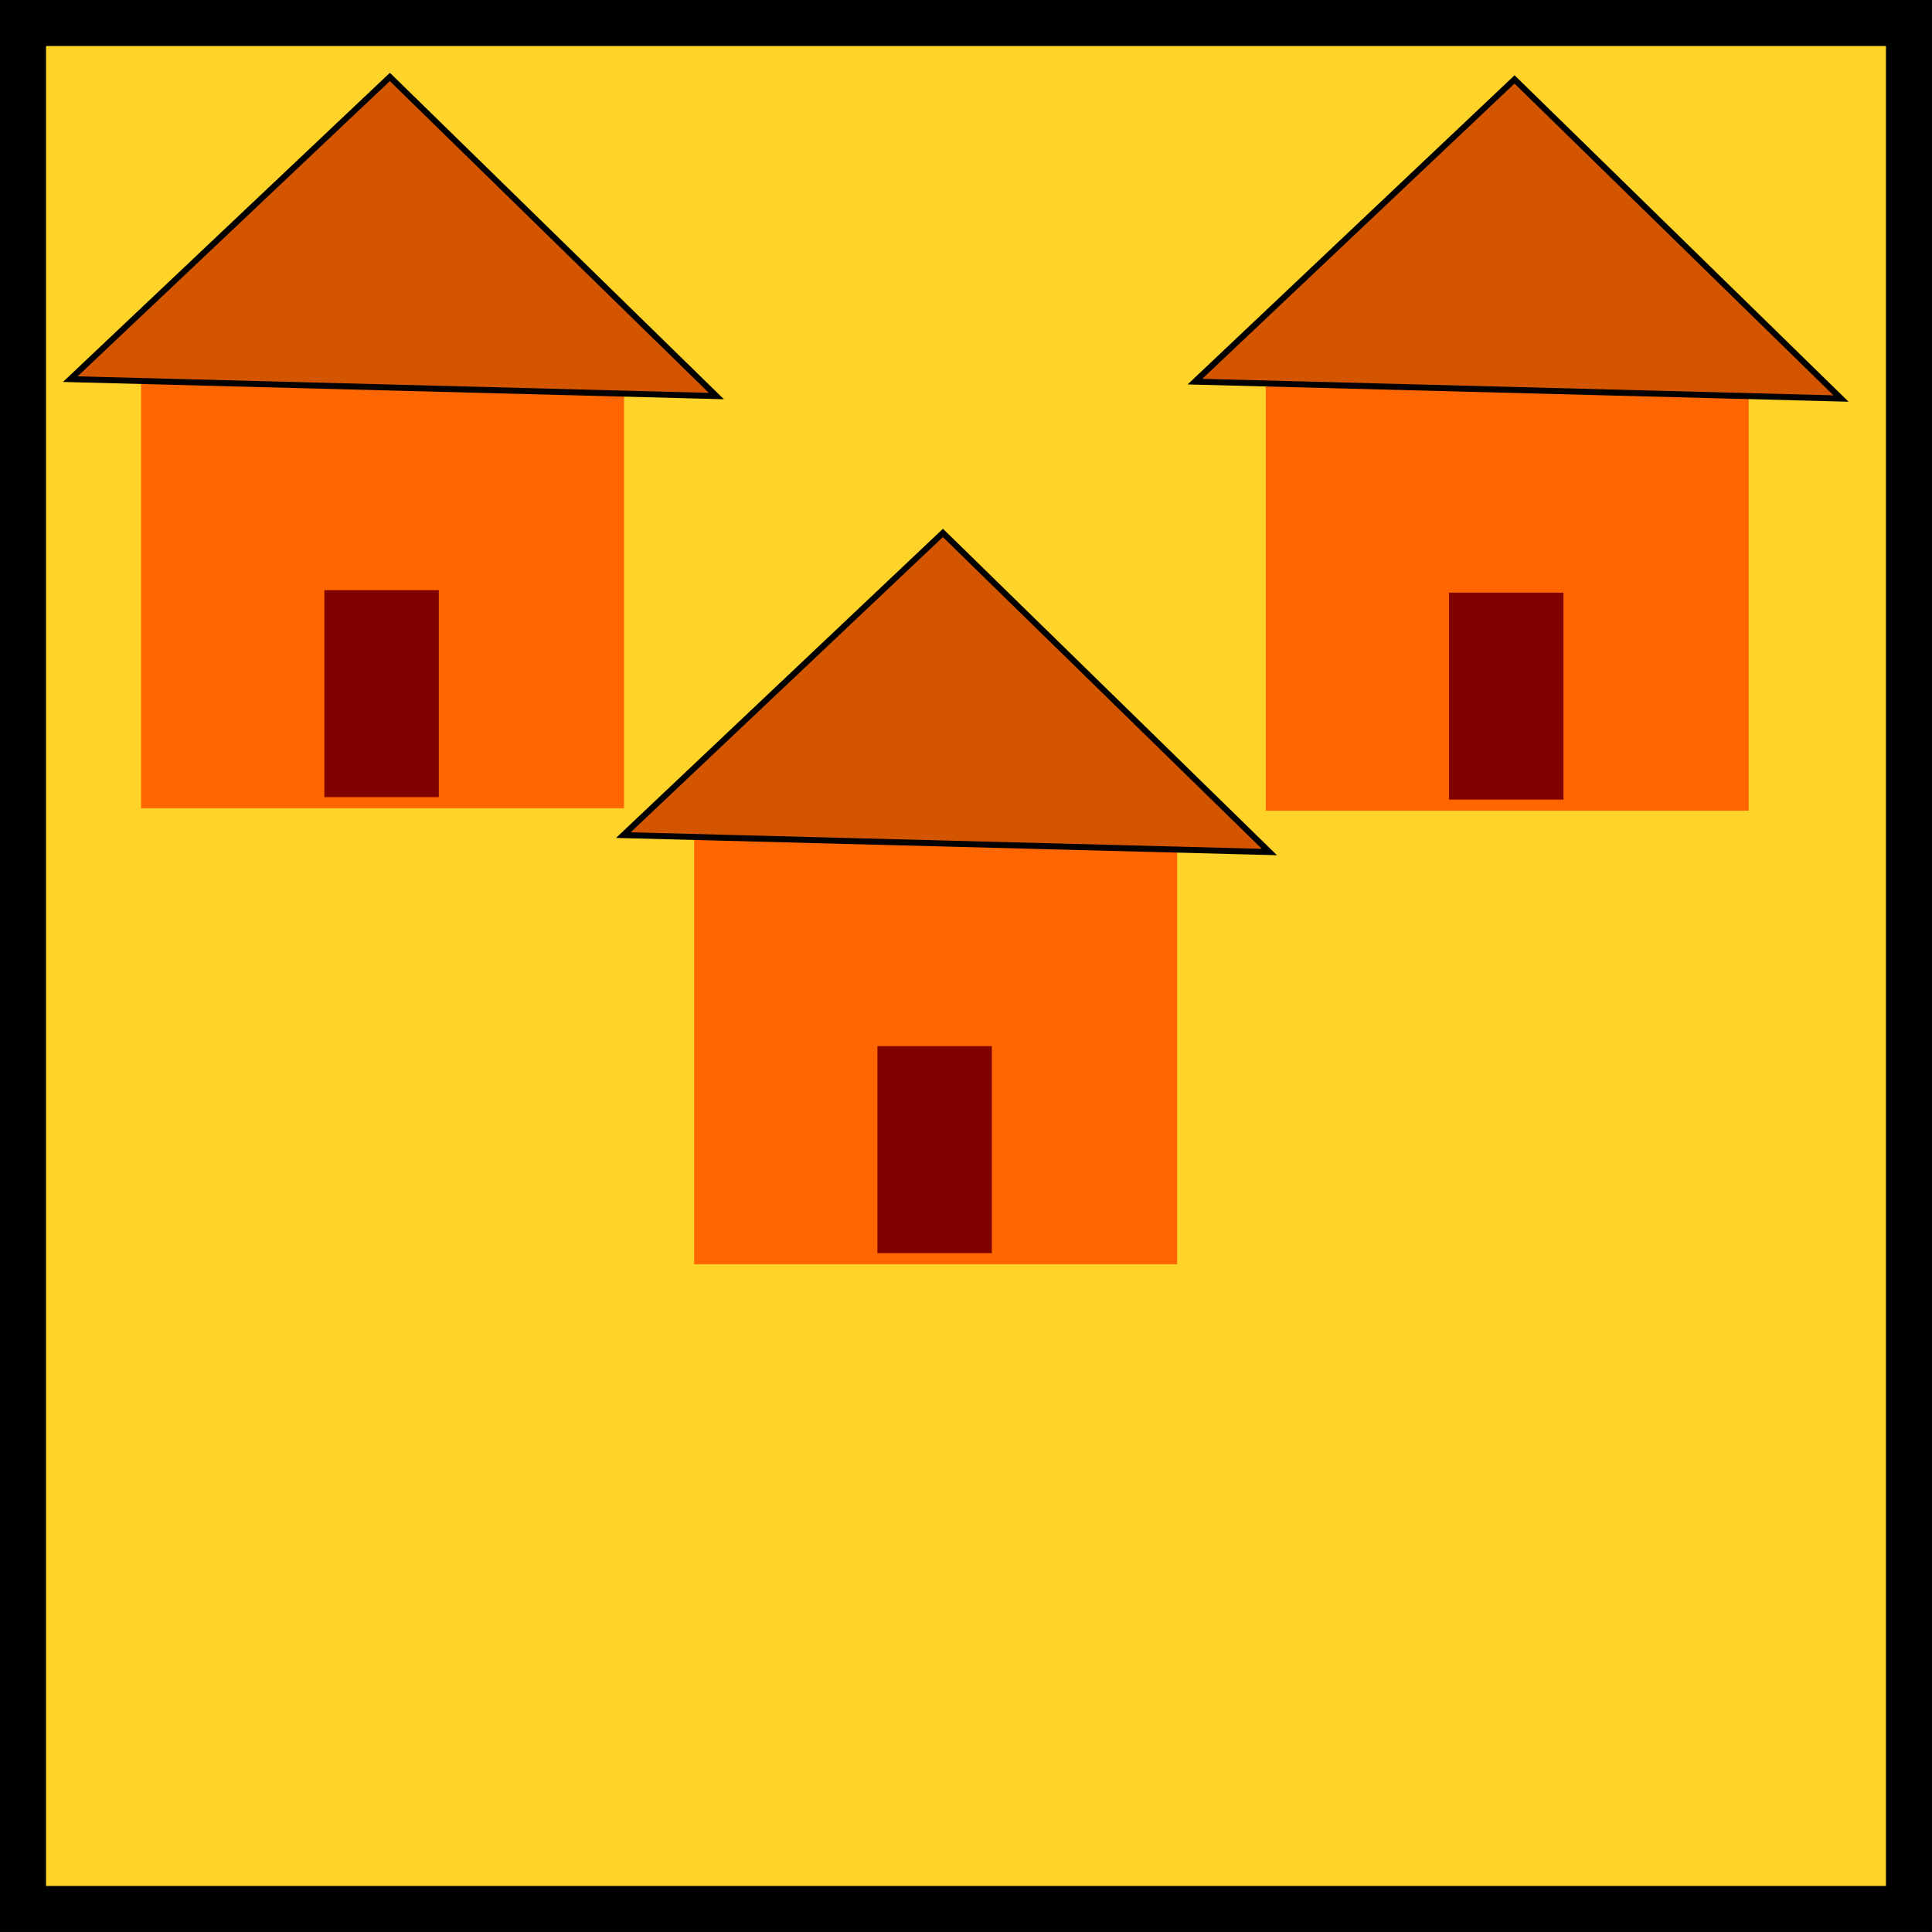
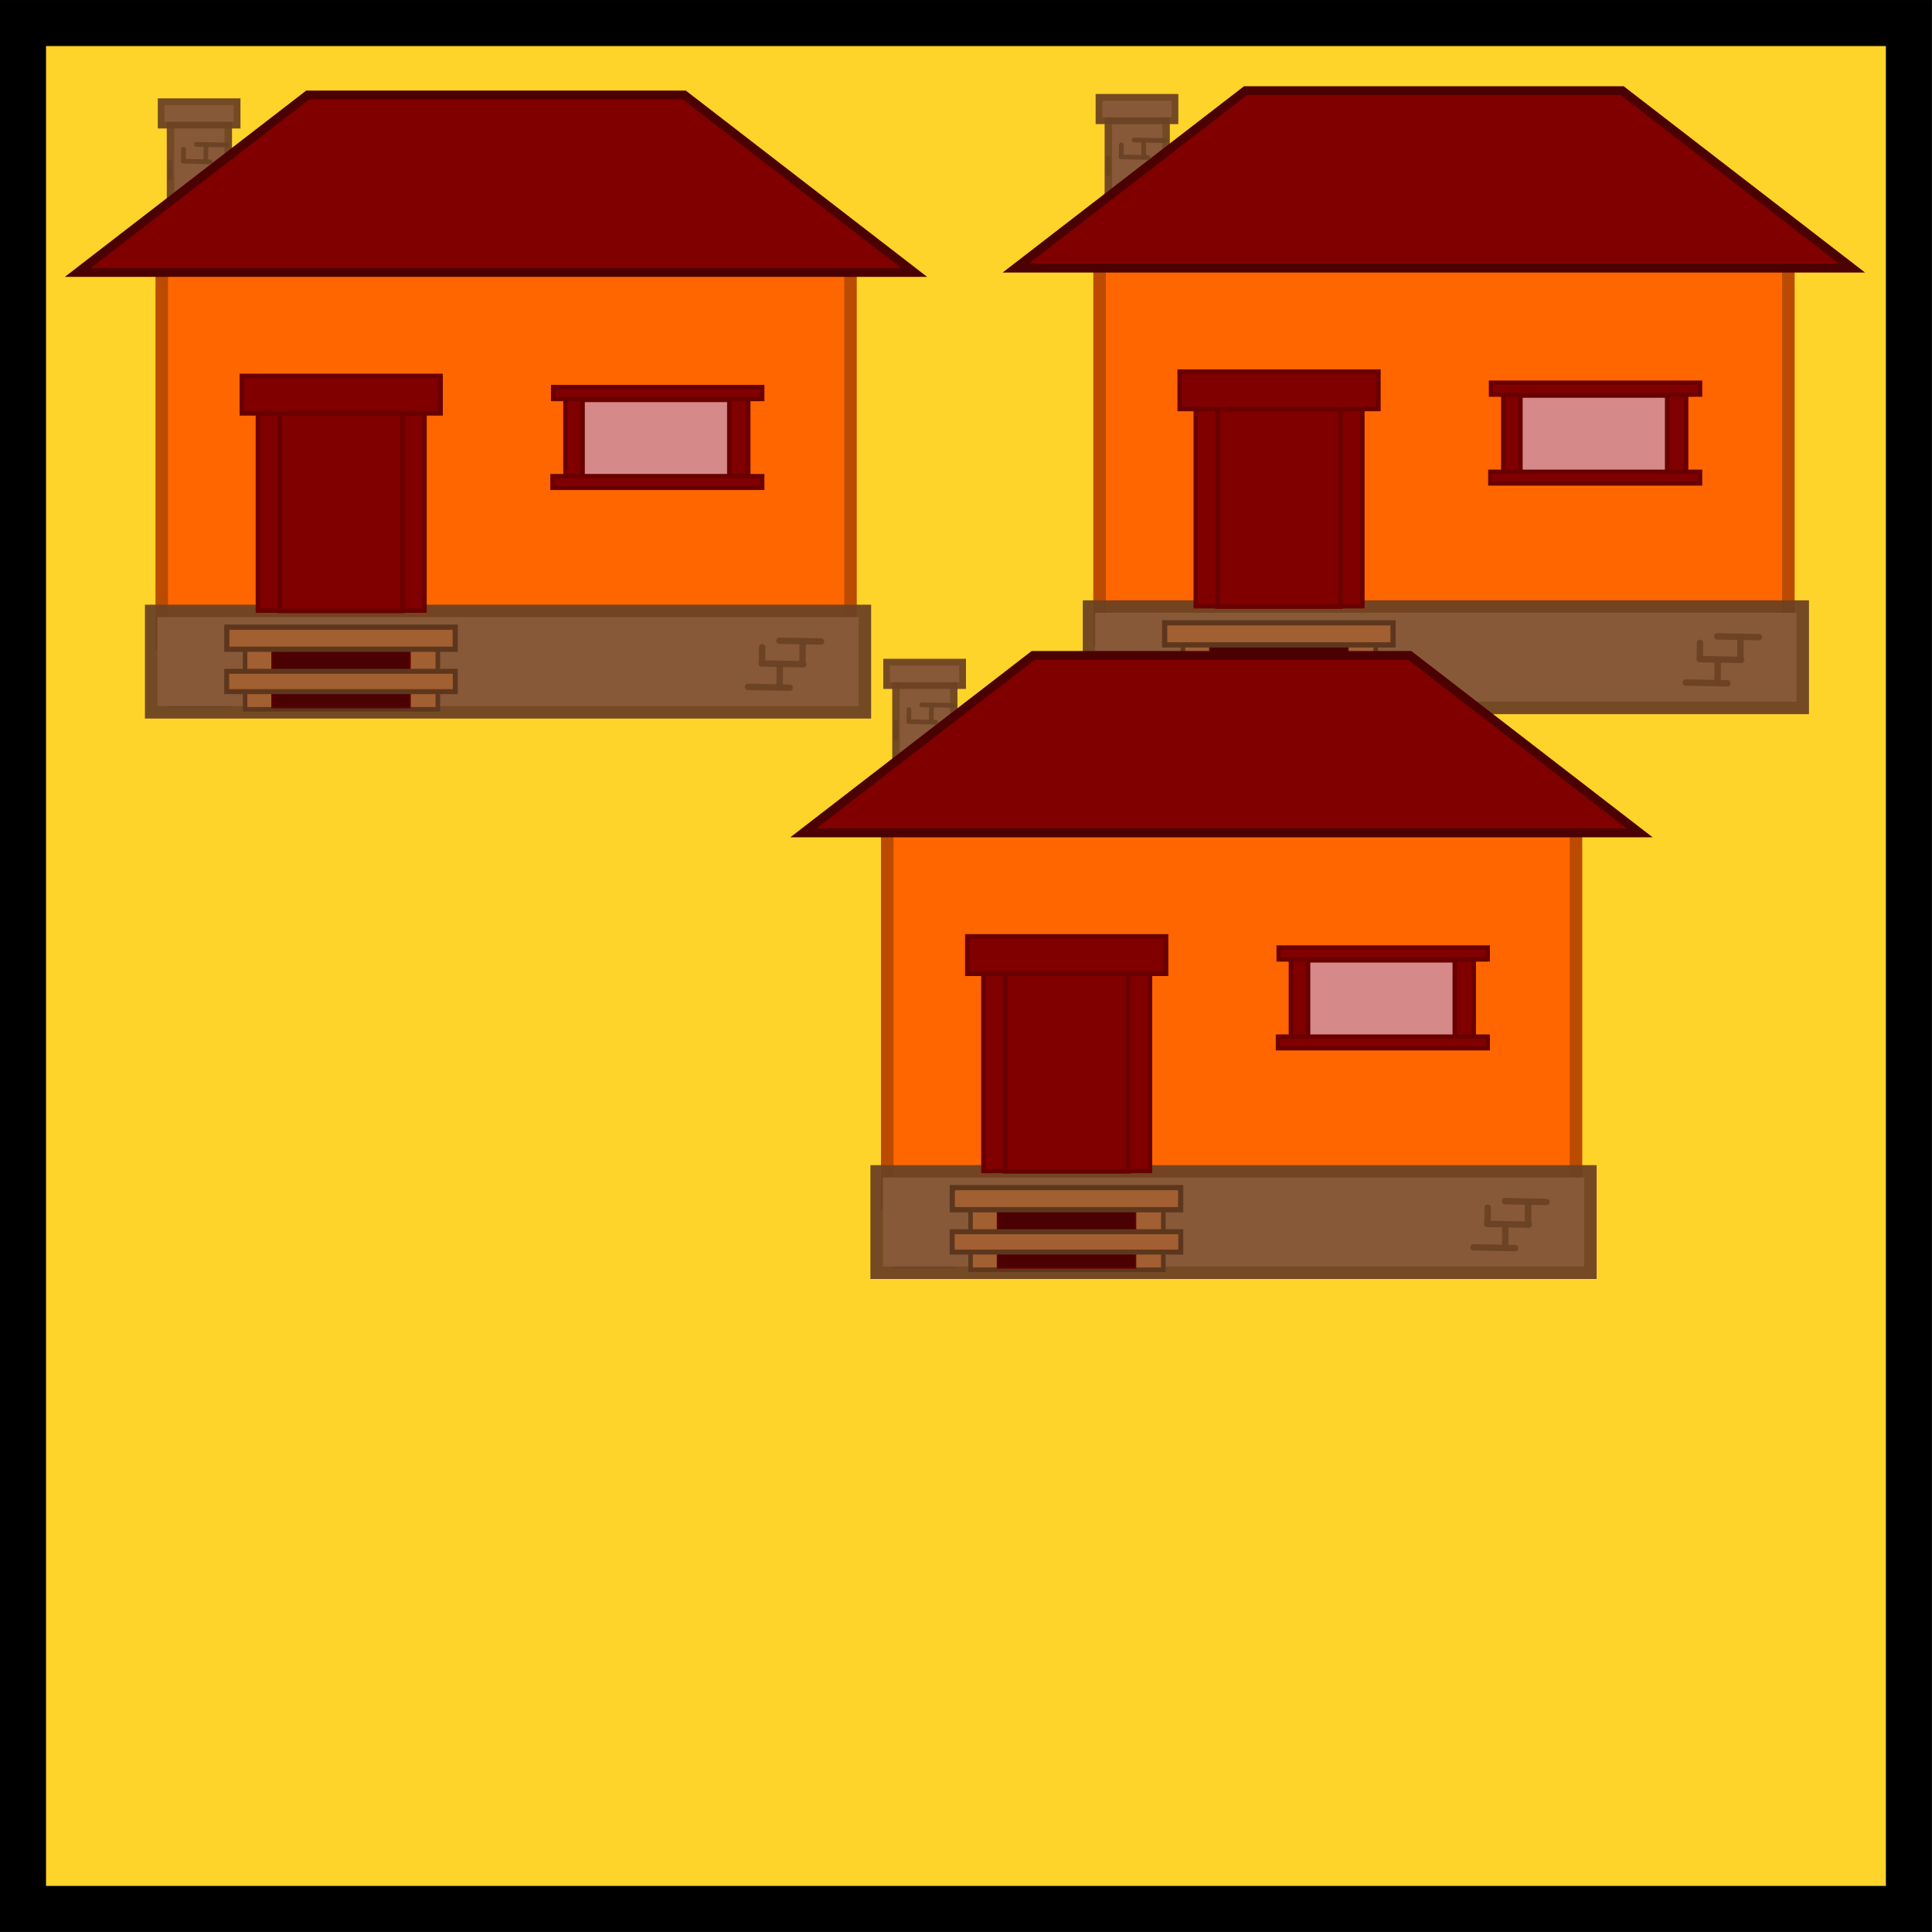
<svg xmlns="http://www.w3.org/2000/svg" width="38.775mm" height="38.775mm" viewBox="0 0 38.775 38.775" version="1.1" id="svg1240">
  <defs id="defs1237" />
  <g id="layer1" transform="translate(-15.50229,-20.92875)">
-     <g id="g2115" transform="matrix(0.9693675,0,0,0.9693675,8.152942,-0.2894031)">
-       <rect style="fill:#ffd42a;stroke:#000000;stroke-width:0.953" id="rect61-7" width="39.047" height="39.047" x="8.058" y="22.365" />
-       <g id="g4664" transform="translate(-155.0046,9.1246)">
-         <rect style="fill:#ff6600;fill-opacity:1;stroke:none;stroke-width:1.142;stroke-dasharray:1.142, 1.142;stroke-dashoffset:0;stroke-opacity:1;paint-order:normal" id="rect2117" width="10" height="9.631" x="165.507" y="19.867" />
-         <path style="fill:#d45500;stroke:#000000;stroke-width:0.124px;stroke-linecap:butt;stroke-linejoin:miter;stroke-opacity:1" d="m 164.041,20.614 13.377,0.35 -6.76,-6.607 z" id="path4494" />
-         <rect style="fill:#800000;fill-opacity:1;stroke:none;stroke-width:3.066;stroke-dasharray:3.066, 3.066;stroke-dashoffset:0;stroke-opacity:1;paint-order:normal" id="rect4659" width="2.369" height="4.285" x="169.302" y="24.983" />
+     <rect style="fill:#ffd42a;stroke:#000000;stroke-width:0.924" id="rect61-7" width="37.85" height="37.85" x="15.964" y="21.391" />
+     <g id="g16933" transform="translate(0.9748989,-10.54529)">
+       <rect style="display:inline;fill:#875938;fill-opacity:1;fill-rule:nonzero;stroke:#6c4224;stroke-width:0.301;stroke-linecap:round;stroke-linejoin:miter;stroke-dasharray:none;stroke-opacity:0.944;paint-order:markers stroke fill;stop-color:#000000" id="rect16860-9-7-1" width="1.008" height="11.654" x="18.025" y="33.864" />
+       <rect style="display:inline;fill:#ff6600;fill-opacity:1;fill-rule:nonzero;stroke:#bb4b00;stroke-width:0.504;stroke-linecap:round;stroke-linejoin:miter;stroke-dasharray:none;stroke-opacity:1;paint-order:stroke fill markers;stop-color:#000000" id="rect15194-4-6-7" width="13.571" height="7.508" x="17.9" y="36.759" rx="0" ry="0" />
+       <path id="path15840-5-4-5" style="display:inline;fill:#800000;fill-opacity:1;fill-rule:nonzero;stroke:#4b0101;stroke-width:0.356;stroke-linecap:round;stroke-linejoin:miter;stroke-dasharray:none;stroke-opacity:1;paint-order:markers stroke fill;stop-color:#000000" d="m 28.231,33.47 h -7.498 l -4.383,3.383 H 32.614 Z" />
+       <rect style="display:inline;fill:#875938;fill-opacity:1;fill-rule:nonzero;stroke:#6c4224;stroke-width:0.27;stroke-linecap:round;stroke-linejoin:miter;stroke-dasharray:none;stroke-opacity:0.944;paint-order:markers stroke fill;stop-color:#000000" id="rect16862-0-3-9" width="1.39" height="0.335" x="17.829" y="33.583" />
+       <path style="display:inline;fill:#835736;fill-opacity:0.945;stroke:#6c4224;stroke-width:0.095;stroke-linecap:round;stroke-linejoin:miter;stroke-dasharray:none;stroke-opacity:0.944" d="m 18.468,34.372 0.618,0.011" id="path16864-4-0-62" />
+       <path style="display:inline;fill:#835736;fill-opacity:0.945;stroke:#6c4224;stroke-width:0.094;stroke-linecap:round;stroke-linejoin:miter;stroke-dasharray:none;stroke-opacity:0.944" d="m 18.204,34.709 0.54,0.013" id="path16864-6-8-3-1" />
+       <path style="display:inline;fill:#835736;fill-opacity:0.945;stroke:#6c4224;stroke-width:0.095;stroke-linecap:round;stroke-linejoin:miter;stroke-dasharray:none;stroke-opacity:0.944" d="m 17.944,34.728 -0.003,0.321" id="path16864-5-72-9-8" />
+       <path style="display:inline;fill:#835736;fill-opacity:0.945;stroke:#6c4224;stroke-width:0.095;stroke-linecap:round;stroke-linejoin:miter;stroke-dasharray:none;stroke-opacity:0.944" d="m 18.661,34.384 -0.003,0.321" id="path16864-5-5-7-2-5" />
+       <path style="display:inline;fill:#835736;fill-opacity:0.945;stroke:#6c4224;stroke-width:0.095;stroke-linecap:round;stroke-linejoin:miter;stroke-dasharray:none;stroke-opacity:0.944" d="m 18.211,34.468 -0.003,0.229" id="path16864-5-4-2-5-7" />
+       <rect style="display:inline;fill:#875938;fill-opacity:1;fill-rule:nonzero;stroke:#6c4224;stroke-width:0.5;stroke-linecap:round;stroke-linejoin:miter;stroke-dasharray:none;stroke-opacity:0.944;paint-order:markers stroke fill;stop-color:#000000" id="rect17286-0-9-4" width="14.075" height="1.785" x="17.686" y="43.86" />
+       <g id="g15321" transform="matrix(0.9693675,0,0,0.9693675,2.87697,6.113114)">
+         <path style="display:inline;fill:#835736;fill-opacity:0.945;stroke:#6c4224;stroke-width:0.133;stroke-linecap:round;stroke-linejoin:miter;stroke-dasharray:none;stroke-opacity:0.944" d="m 28.157,39.428 0.861,0.016" id="path16864-69-1-6-1" />
+         <path style="display:inline;fill:#835736;fill-opacity:0.945;stroke:#6c4224;stroke-width:0.133;stroke-linecap:round;stroke-linejoin:miter;stroke-dasharray:none;stroke-opacity:0.944" d="m 27.79,39.899 0.861,0.016" id="path16864-6-3-5-9-8" />
+         <path style="display:inline;fill:#835736;fill-opacity:0.945;stroke:#6c4224;stroke-width:0.133;stroke-linecap:round;stroke-linejoin:miter;stroke-dasharray:none;stroke-opacity:0.944" d="m 27.506,40.384 0.861,0.016" id="path16864-1-7-9-2-5" />
+         <path style="display:inline;fill:#835736;fill-opacity:0.945;stroke:#6c4224;stroke-width:0.133;stroke-linecap:round;stroke-linejoin:miter;stroke-dasharray:none;stroke-opacity:0.944" d="m 28.165,39.926 -0.004,0.448" id="path16864-5-45-4-2-9" />
+         <path style="display:inline;fill:#835736;fill-opacity:0.945;stroke:#6c4224;stroke-width:0.133;stroke-linecap:round;stroke-linejoin:miter;stroke-dasharray:none;stroke-opacity:0.944" d="m 28.637,39.452 -0.004,0.448" id="path16864-5-5-2-9-4-7" />
+         <path style="display:inline;fill:#835736;fill-opacity:0.945;stroke:#6c4224;stroke-width:0.133;stroke-linecap:round;stroke-linejoin:miter;stroke-dasharray:none;stroke-opacity:0.944" d="m 27.799,39.563 -0.004,0.319" id="path16864-5-4-5-0-7-5" />
      </g>
-       <g id="g4664-1" transform="translate(-131.7193,9.175849)">
-         <rect style="fill:#ff6600;fill-opacity:1;stroke:none;stroke-width:1.142;stroke-dasharray:1.142, 1.142;stroke-dashoffset:0;stroke-opacity:1;paint-order:normal" id="rect2117-8" width="10" height="9.631" x="165.507" y="19.867" />
-         <path style="fill:#d45500;stroke:#000000;stroke-width:0.124px;stroke-linecap:butt;stroke-linejoin:miter;stroke-opacity:1" d="m 164.041,20.614 13.377,0.35 -6.76,-6.607 z" id="path4494-7" />
-         <rect style="fill:#800000;fill-opacity:1;stroke:none;stroke-width:3.066;stroke-dasharray:3.066, 3.066;stroke-dashoffset:0;stroke-opacity:1;paint-order:normal" id="rect4659-9" width="2.369" height="4.285" x="169.302" y="24.983" />
+       <rect style="display:inline;fill:#800000;fill-opacity:1;fill-rule:nonzero;stroke:#680000;stroke-width:0.184;stroke-linecap:round;stroke-linejoin:miter;stroke-dasharray:none;stroke-opacity:1;paint-order:markers stroke fill;stop-color:#000000" id="rect18334-9-9-6" width="3.249" height="4.268" x="19.751" y="39.413" />
+       <rect style="display:inline;fill:#800000;fill-opacity:1;fill-rule:nonzero;stroke:#680000;stroke-width:0.184;stroke-linecap:round;stroke-linejoin:miter;stroke-dasharray:none;stroke-opacity:1;paint-order:markers stroke fill;stop-color:#000000" id="rect17533-7-3-4" width="2.373" height="4.121" x="20.189" y="39.568" />
+       <rect style="display:inline;fill:#800000;fill-opacity:1;fill-rule:nonzero;stroke:#680000;stroke-width:0.184;stroke-linecap:round;stroke-linejoin:miter;stroke-dasharray:none;stroke-opacity:1;paint-order:markers stroke fill;stop-color:#000000" id="rect18332-7-6-3" width="3.895" height="0.657" x="19.428" y="39.066" />
+       <rect style="display:inline;fill:#a25f32;fill-opacity:1;fill-rule:nonzero;stroke:#5d371d;stroke-width:0.182;stroke-linecap:round;stroke-linejoin:miter;stroke-dasharray:none;stroke-opacity:1;paint-order:markers stroke fill;stop-color:#000000" id="rect18334-8-0-1-8-3" width="3.777" height="1.351" x="19.492" y="44.313" />
+       <rect style="display:inline;fill:#4b0101;fill-opacity:1;fill-rule:nonzero;stroke:#680000;stroke-width:0.054;stroke-linecap:round;stroke-linejoin:miter;stroke-dasharray:none;stroke-opacity:1;paint-order:markers stroke fill;stop-color:#000000" id="rect17533-6-6-2-0-3" width="2.746" height="1.219" x="19.999" y="44.444" />
+       <rect style="display:inline;fill:#a25f32;fill-opacity:1;fill-rule:nonzero;stroke:#5d371d;stroke-width:0.21;stroke-linecap:round;stroke-linejoin:miter;stroke-dasharray:none;stroke-opacity:1;paint-order:markers stroke fill;stop-color:#000000" id="rect18332-8-89-9-2-8" width="4.479" height="0.338" x="19.132" y="44.114" />
+       <rect style="display:inline;fill:#a25f32;fill-opacity:1;fill-rule:nonzero;stroke:#5d371d;stroke-width:0.2;stroke-linecap:round;stroke-linejoin:miter;stroke-dasharray:none;stroke-opacity:1;paint-order:markers stroke fill;stop-color:#000000" id="rect18332-8-8-2-3-1-6" width="4.488" height="0.308" x="19.127" y="44.997" />
+       <g id="g15232" transform="matrix(0.9693675,0,0,0.9693675,3.406137,6.113114)">
+         <rect style="display:inline;fill:#800000;fill-opacity:1;fill-rule:nonzero;stroke:#680000;stroke-width:0.184;stroke-linecap:round;stroke-linejoin:miter;stroke-dasharray:none;stroke-opacity:1;paint-order:markers stroke fill;stop-color:#000000" id="rect18334-8-3-3-1-8" width="3.693" height="1.86" x="23.226" y="34.347" />
+         <rect style="display:inline;fill:#d68989;fill-opacity:1;fill-rule:nonzero;stroke:#680000;stroke-width:0.191;stroke-linecap:round;stroke-linejoin:miter;stroke-dasharray:none;stroke-opacity:1;paint-order:markers stroke fill;stop-color:#000000" id="rect17533-6-1-9-0-8" width="2.945" height="1.496" x="23.581" y="34.488" />
+         <rect style="display:inline;fill:#800000;fill-opacity:1;fill-rule:nonzero;stroke:#680000;stroke-width:0.175;stroke-linecap:round;stroke-linejoin:miter;stroke-dasharray:none;stroke-opacity:1;paint-order:markers stroke fill;stop-color:#000000" id="rect18332-8-4-4-8-8" width="4.244" height="0.162" x="22.968" y="34.219" />
+         <rect style="display:inline;fill:#800000;fill-opacity:1;fill-rule:nonzero;stroke:#680000;stroke-width:0.175;stroke-linecap:round;stroke-linejoin:miter;stroke-dasharray:none;stroke-opacity:1;paint-order:markers stroke fill;stop-color:#000000" id="rect18332-8-8-9-8-5-9" width="4.258" height="0.157" x="22.954" y="36.063" />
      </g>
-       <g id="g4664-2" transform="translate(-143.554,18.56515)">
-         <rect style="fill:#ff6600;fill-opacity:1;stroke:none;stroke-width:1.142;stroke-dasharray:1.142, 1.142;stroke-dashoffset:0;stroke-opacity:1;paint-order:normal" id="rect2117-0" width="10" height="9.631" x="165.507" y="19.867" />
-         <path style="fill:#d45500;stroke:#000000;stroke-width:0.124px;stroke-linecap:butt;stroke-linejoin:miter;stroke-opacity:1" d="m 164.041,20.614 13.377,0.35 -6.76,-6.607 z" id="path4494-2" />
-         <rect style="fill:#800000;fill-opacity:1;stroke:none;stroke-width:3.066;stroke-dasharray:3.066, 3.066;stroke-dashoffset:0;stroke-opacity:1;paint-order:normal" id="rect4659-3" width="2.369" height="4.285" x="169.302" y="24.983" />
+     </g>
+     <g id="g16933-1" transform="translate(19.7973,-10.63282)">
+       <rect style="display:inline;fill:#875938;fill-opacity:1;fill-rule:nonzero;stroke:#6c4224;stroke-width:0.301;stroke-linecap:round;stroke-linejoin:miter;stroke-dasharray:none;stroke-opacity:0.944;paint-order:markers stroke fill;stop-color:#000000" id="rect16860-9-7-1-3" width="1.008" height="11.654" x="18.025" y="33.864" />
+       <rect style="display:inline;fill:#ff6600;fill-opacity:1;fill-rule:nonzero;stroke:#bb4b00;stroke-width:0.504;stroke-linecap:round;stroke-linejoin:miter;stroke-dasharray:none;stroke-opacity:1;paint-order:stroke fill markers;stop-color:#000000" id="rect15194-4-6-7-2" width="13.571" height="7.508" x="17.9" y="36.759" rx="0" ry="0" />
+       <path id="path15840-5-4-5-1" style="display:inline;fill:#800000;fill-opacity:1;fill-rule:nonzero;stroke:#4b0101;stroke-width:0.356;stroke-linecap:round;stroke-linejoin:miter;stroke-dasharray:none;stroke-opacity:1;paint-order:markers stroke fill;stop-color:#000000" d="m 28.231,33.47 h -7.498 l -4.383,3.383 H 32.614 Z" />
+       <rect style="display:inline;fill:#875938;fill-opacity:1;fill-rule:nonzero;stroke:#6c4224;stroke-width:0.27;stroke-linecap:round;stroke-linejoin:miter;stroke-dasharray:none;stroke-opacity:0.944;paint-order:markers stroke fill;stop-color:#000000" id="rect16862-0-3-9-5" width="1.39" height="0.335" x="17.829" y="33.583" />
+       <path style="display:inline;fill:#835736;fill-opacity:0.945;stroke:#6c4224;stroke-width:0.095;stroke-linecap:round;stroke-linejoin:miter;stroke-dasharray:none;stroke-opacity:0.944" d="m 18.468,34.372 0.618,0.011" id="path16864-4-0-62-9" />
+       <path style="display:inline;fill:#835736;fill-opacity:0.945;stroke:#6c4224;stroke-width:0.094;stroke-linecap:round;stroke-linejoin:miter;stroke-dasharray:none;stroke-opacity:0.944" d="m 18.204,34.709 0.54,0.013" id="path16864-6-8-3-1-9" />
+       <path style="display:inline;fill:#835736;fill-opacity:0.945;stroke:#6c4224;stroke-width:0.095;stroke-linecap:round;stroke-linejoin:miter;stroke-dasharray:none;stroke-opacity:0.944" d="m 17.944,34.728 -0.003,0.321" id="path16864-5-72-9-8-1" />
+       <path style="display:inline;fill:#835736;fill-opacity:0.945;stroke:#6c4224;stroke-width:0.095;stroke-linecap:round;stroke-linejoin:miter;stroke-dasharray:none;stroke-opacity:0.944" d="m 18.661,34.384 -0.003,0.321" id="path16864-5-5-7-2-5-4" />
+       <path style="display:inline;fill:#835736;fill-opacity:0.945;stroke:#6c4224;stroke-width:0.095;stroke-linecap:round;stroke-linejoin:miter;stroke-dasharray:none;stroke-opacity:0.944" d="m 18.211,34.468 -0.003,0.229" id="path16864-5-4-2-5-7-9" />
+       <rect style="display:inline;fill:#875938;fill-opacity:1;fill-rule:nonzero;stroke:#6c4224;stroke-width:0.5;stroke-linecap:round;stroke-linejoin:miter;stroke-dasharray:none;stroke-opacity:0.944;paint-order:markers stroke fill;stop-color:#000000" id="rect17286-0-9-4-1" width="14.075" height="1.785" x="17.686" y="43.86" />
+       <g id="g15321-0" transform="matrix(0.9693675,0,0,0.9693675,2.87697,6.113114)">
+         <path style="display:inline;fill:#835736;fill-opacity:0.945;stroke:#6c4224;stroke-width:0.133;stroke-linecap:round;stroke-linejoin:miter;stroke-dasharray:none;stroke-opacity:0.944" d="m 28.157,39.428 0.861,0.016" id="path16864-69-1-6-1-7" />
+         <path style="display:inline;fill:#835736;fill-opacity:0.945;stroke:#6c4224;stroke-width:0.133;stroke-linecap:round;stroke-linejoin:miter;stroke-dasharray:none;stroke-opacity:0.944" d="m 27.79,39.899 0.861,0.016" id="path16864-6-3-5-9-8-5" />
+         <path style="display:inline;fill:#835736;fill-opacity:0.945;stroke:#6c4224;stroke-width:0.133;stroke-linecap:round;stroke-linejoin:miter;stroke-dasharray:none;stroke-opacity:0.944" d="m 27.506,40.384 0.861,0.016" id="path16864-1-7-9-2-5-8" />
+         <path style="display:inline;fill:#835736;fill-opacity:0.945;stroke:#6c4224;stroke-width:0.133;stroke-linecap:round;stroke-linejoin:miter;stroke-dasharray:none;stroke-opacity:0.944" d="m 28.165,39.926 -0.004,0.448" id="path16864-5-45-4-2-9-7" />
+         <path style="display:inline;fill:#835736;fill-opacity:0.945;stroke:#6c4224;stroke-width:0.133;stroke-linecap:round;stroke-linejoin:miter;stroke-dasharray:none;stroke-opacity:0.944" d="m 28.637,39.452 -0.004,0.448" id="path16864-5-5-2-9-4-7-0" />
+         <path style="display:inline;fill:#835736;fill-opacity:0.945;stroke:#6c4224;stroke-width:0.133;stroke-linecap:round;stroke-linejoin:miter;stroke-dasharray:none;stroke-opacity:0.944" d="m 27.799,39.563 -0.004,0.319" id="path16864-5-4-5-0-7-5-4" />
+       </g>
+       <rect style="display:inline;fill:#800000;fill-opacity:1;fill-rule:nonzero;stroke:#680000;stroke-width:0.184;stroke-linecap:round;stroke-linejoin:miter;stroke-dasharray:none;stroke-opacity:1;paint-order:markers stroke fill;stop-color:#000000" id="rect18334-9-9-6-8" width="3.249" height="4.268" x="19.751" y="39.413" />
+       <rect style="display:inline;fill:#800000;fill-opacity:1;fill-rule:nonzero;stroke:#680000;stroke-width:0.184;stroke-linecap:round;stroke-linejoin:miter;stroke-dasharray:none;stroke-opacity:1;paint-order:markers stroke fill;stop-color:#000000" id="rect17533-7-3-4-0" width="2.373" height="4.121" x="20.189" y="39.568" />
+       <rect style="display:inline;fill:#800000;fill-opacity:1;fill-rule:nonzero;stroke:#680000;stroke-width:0.184;stroke-linecap:round;stroke-linejoin:miter;stroke-dasharray:none;stroke-opacity:1;paint-order:markers stroke fill;stop-color:#000000" id="rect18332-7-6-3-4" width="3.895" height="0.657" x="19.428" y="39.066" />
+       <rect style="display:inline;fill:#a25f32;fill-opacity:1;fill-rule:nonzero;stroke:#5d371d;stroke-width:0.182;stroke-linecap:round;stroke-linejoin:miter;stroke-dasharray:none;stroke-opacity:1;paint-order:markers stroke fill;stop-color:#000000" id="rect18334-8-0-1-8-3-2" width="3.777" height="1.351" x="19.492" y="44.313" />
+       <rect style="display:inline;fill:#4b0101;fill-opacity:1;fill-rule:nonzero;stroke:#680000;stroke-width:0.054;stroke-linecap:round;stroke-linejoin:miter;stroke-dasharray:none;stroke-opacity:1;paint-order:markers stroke fill;stop-color:#000000" id="rect17533-6-6-2-0-3-9" width="2.746" height="1.219" x="19.999" y="44.444" />
+       <rect style="display:inline;fill:#a25f32;fill-opacity:1;fill-rule:nonzero;stroke:#5d371d;stroke-width:0.21;stroke-linecap:round;stroke-linejoin:miter;stroke-dasharray:none;stroke-opacity:1;paint-order:markers stroke fill;stop-color:#000000" id="rect18332-8-89-9-2-8-6" width="4.479" height="0.338" x="19.132" y="44.114" />
+       <rect style="display:inline;fill:#a25f32;fill-opacity:1;fill-rule:nonzero;stroke:#5d371d;stroke-width:0.2;stroke-linecap:round;stroke-linejoin:miter;stroke-dasharray:none;stroke-opacity:1;paint-order:markers stroke fill;stop-color:#000000" id="rect18332-8-8-2-3-1-6-1" width="4.488" height="0.308" x="19.127" y="44.997" />
+       <g id="g15232-0" transform="matrix(0.9693675,0,0,0.9693675,3.406137,6.113114)">
+         <rect style="display:inline;fill:#800000;fill-opacity:1;fill-rule:nonzero;stroke:#680000;stroke-width:0.184;stroke-linecap:round;stroke-linejoin:miter;stroke-dasharray:none;stroke-opacity:1;paint-order:markers stroke fill;stop-color:#000000" id="rect18334-8-3-3-1-8-4" width="3.693" height="1.86" x="23.226" y="34.347" />
+         <rect style="display:inline;fill:#d68989;fill-opacity:1;fill-rule:nonzero;stroke:#680000;stroke-width:0.191;stroke-linecap:round;stroke-linejoin:miter;stroke-dasharray:none;stroke-opacity:1;paint-order:markers stroke fill;stop-color:#000000" id="rect17533-6-1-9-0-8-2" width="2.945" height="1.496" x="23.581" y="34.488" />
+         <rect style="display:inline;fill:#800000;fill-opacity:1;fill-rule:nonzero;stroke:#680000;stroke-width:0.175;stroke-linecap:round;stroke-linejoin:miter;stroke-dasharray:none;stroke-opacity:1;paint-order:markers stroke fill;stop-color:#000000" id="rect18332-8-4-4-8-8-2" width="4.244" height="0.162" x="22.968" y="34.219" />
+         <rect style="display:inline;fill:#800000;fill-opacity:1;fill-rule:nonzero;stroke:#680000;stroke-width:0.175;stroke-linecap:round;stroke-linejoin:miter;stroke-dasharray:none;stroke-opacity:1;paint-order:markers stroke fill;stop-color:#000000" id="rect18332-8-8-9-8-5-9-2" width="4.258" height="0.157" x="22.954" y="36.063" />
+       </g>
+     </g>
+     <g id="g16933-17" transform="translate(15.53516,0.7024106)">
+       <rect style="display:inline;fill:#875938;fill-opacity:1;fill-rule:nonzero;stroke:#6c4224;stroke-width:0.301;stroke-linecap:round;stroke-linejoin:miter;stroke-dasharray:none;stroke-opacity:0.944;paint-order:markers stroke fill;stop-color:#000000" id="rect16860-9-7-1-4" width="1.008" height="11.654" x="18.025" y="33.864" />
+       <rect style="display:inline;fill:#ff6600;fill-opacity:1;fill-rule:nonzero;stroke:#bb4b00;stroke-width:0.504;stroke-linecap:round;stroke-linejoin:miter;stroke-dasharray:none;stroke-opacity:1;paint-order:stroke fill markers;stop-color:#000000" id="rect15194-4-6-7-3" width="13.571" height="7.508" x="17.9" y="36.759" rx="0" ry="0" />
+       <path id="path15840-5-4-5-14" style="display:inline;fill:#800000;fill-opacity:1;fill-rule:nonzero;stroke:#4b0101;stroke-width:0.356;stroke-linecap:round;stroke-linejoin:miter;stroke-dasharray:none;stroke-opacity:1;paint-order:markers stroke fill;stop-color:#000000" d="m 28.231,33.47 h -7.498 l -4.383,3.383 H 32.614 Z" />
+       <rect style="display:inline;fill:#875938;fill-opacity:1;fill-rule:nonzero;stroke:#6c4224;stroke-width:0.27;stroke-linecap:round;stroke-linejoin:miter;stroke-dasharray:none;stroke-opacity:0.944;paint-order:markers stroke fill;stop-color:#000000" id="rect16862-0-3-9-6" width="1.39" height="0.335" x="17.829" y="33.583" />
+       <path style="display:inline;fill:#835736;fill-opacity:0.945;stroke:#6c4224;stroke-width:0.095;stroke-linecap:round;stroke-linejoin:miter;stroke-dasharray:none;stroke-opacity:0.944" d="m 18.468,34.372 0.618,0.011" id="path16864-4-0-62-94" />
+       <path style="display:inline;fill:#835736;fill-opacity:0.945;stroke:#6c4224;stroke-width:0.094;stroke-linecap:round;stroke-linejoin:miter;stroke-dasharray:none;stroke-opacity:0.944" d="m 18.204,34.709 0.54,0.013" id="path16864-6-8-3-1-22" />
+       <path style="display:inline;fill:#835736;fill-opacity:0.945;stroke:#6c4224;stroke-width:0.095;stroke-linecap:round;stroke-linejoin:miter;stroke-dasharray:none;stroke-opacity:0.944" d="m 17.944,34.728 -0.003,0.321" id="path16864-5-72-9-8-6" />
+       <path style="display:inline;fill:#835736;fill-opacity:0.945;stroke:#6c4224;stroke-width:0.095;stroke-linecap:round;stroke-linejoin:miter;stroke-dasharray:none;stroke-opacity:0.944" d="m 18.661,34.384 -0.003,0.321" id="path16864-5-5-7-2-5-41" />
+       <path style="display:inline;fill:#835736;fill-opacity:0.945;stroke:#6c4224;stroke-width:0.095;stroke-linecap:round;stroke-linejoin:miter;stroke-dasharray:none;stroke-opacity:0.944" d="m 18.211,34.468 -0.003,0.229" id="path16864-5-4-2-5-7-2" />
+       <rect style="display:inline;fill:#875938;fill-opacity:1;fill-rule:nonzero;stroke:#6c4224;stroke-width:0.5;stroke-linecap:round;stroke-linejoin:miter;stroke-dasharray:none;stroke-opacity:0.944;paint-order:markers stroke fill;stop-color:#000000" id="rect17286-0-9-4-8" width="14.075" height="1.785" x="17.686" y="43.86" />
+       <g id="g15321-8" transform="matrix(0.9693675,0,0,0.9693675,2.87697,6.113114)">
+         <path style="display:inline;fill:#835736;fill-opacity:0.945;stroke:#6c4224;stroke-width:0.133;stroke-linecap:round;stroke-linejoin:miter;stroke-dasharray:none;stroke-opacity:0.944" d="m 28.157,39.428 0.861,0.016" id="path16864-69-1-6-1-9" />
+         <path style="display:inline;fill:#835736;fill-opacity:0.945;stroke:#6c4224;stroke-width:0.133;stroke-linecap:round;stroke-linejoin:miter;stroke-dasharray:none;stroke-opacity:0.944" d="m 27.79,39.899 0.861,0.016" id="path16864-6-3-5-9-8-2" />
+         <path style="display:inline;fill:#835736;fill-opacity:0.945;stroke:#6c4224;stroke-width:0.133;stroke-linecap:round;stroke-linejoin:miter;stroke-dasharray:none;stroke-opacity:0.944" d="m 27.506,40.384 0.861,0.016" id="path16864-1-7-9-2-5-88" />
+         <path style="display:inline;fill:#835736;fill-opacity:0.945;stroke:#6c4224;stroke-width:0.133;stroke-linecap:round;stroke-linejoin:miter;stroke-dasharray:none;stroke-opacity:0.944" d="m 28.165,39.926 -0.004,0.448" id="path16864-5-45-4-2-9-8" />
+         <path style="display:inline;fill:#835736;fill-opacity:0.945;stroke:#6c4224;stroke-width:0.133;stroke-linecap:round;stroke-linejoin:miter;stroke-dasharray:none;stroke-opacity:0.944" d="m 28.637,39.452 -0.004,0.448" id="path16864-5-5-2-9-4-7-68" />
+         <path style="display:inline;fill:#835736;fill-opacity:0.945;stroke:#6c4224;stroke-width:0.133;stroke-linecap:round;stroke-linejoin:miter;stroke-dasharray:none;stroke-opacity:0.944" d="m 27.799,39.563 -0.004,0.319" id="path16864-5-4-5-0-7-5-3" />
+       </g>
+       <rect style="display:inline;fill:#800000;fill-opacity:1;fill-rule:nonzero;stroke:#680000;stroke-width:0.184;stroke-linecap:round;stroke-linejoin:miter;stroke-dasharray:none;stroke-opacity:1;paint-order:markers stroke fill;stop-color:#000000" id="rect18334-9-9-6-83" width="3.249" height="4.268" x="19.751" y="39.413" />
+       <rect style="display:inline;fill:#800000;fill-opacity:1;fill-rule:nonzero;stroke:#680000;stroke-width:0.184;stroke-linecap:round;stroke-linejoin:miter;stroke-dasharray:none;stroke-opacity:1;paint-order:markers stroke fill;stop-color:#000000" id="rect17533-7-3-4-3" width="2.373" height="4.121" x="20.189" y="39.568" />
+       <rect style="display:inline;fill:#800000;fill-opacity:1;fill-rule:nonzero;stroke:#680000;stroke-width:0.184;stroke-linecap:round;stroke-linejoin:miter;stroke-dasharray:none;stroke-opacity:1;paint-order:markers stroke fill;stop-color:#000000" id="rect18332-7-6-3-3" width="3.895" height="0.657" x="19.428" y="39.066" />
+       <rect style="display:inline;fill:#a25f32;fill-opacity:1;fill-rule:nonzero;stroke:#5d371d;stroke-width:0.182;stroke-linecap:round;stroke-linejoin:miter;stroke-dasharray:none;stroke-opacity:1;paint-order:markers stroke fill;stop-color:#000000" id="rect18334-8-0-1-8-3-8" width="3.777" height="1.351" x="19.492" y="44.313" />
+       <rect style="display:inline;fill:#4b0101;fill-opacity:1;fill-rule:nonzero;stroke:#680000;stroke-width:0.054;stroke-linecap:round;stroke-linejoin:miter;stroke-dasharray:none;stroke-opacity:1;paint-order:markers stroke fill;stop-color:#000000" id="rect17533-6-6-2-0-3-0" width="2.746" height="1.219" x="19.999" y="44.444" />
+       <rect style="display:inline;fill:#a25f32;fill-opacity:1;fill-rule:nonzero;stroke:#5d371d;stroke-width:0.21;stroke-linecap:round;stroke-linejoin:miter;stroke-dasharray:none;stroke-opacity:1;paint-order:markers stroke fill;stop-color:#000000" id="rect18332-8-89-9-2-8-4" width="4.479" height="0.338" x="19.132" y="44.114" />
+       <rect style="display:inline;fill:#a25f32;fill-opacity:1;fill-rule:nonzero;stroke:#5d371d;stroke-width:0.2;stroke-linecap:round;stroke-linejoin:miter;stroke-dasharray:none;stroke-opacity:1;paint-order:markers stroke fill;stop-color:#000000" id="rect18332-8-8-2-3-1-6-7" width="4.488" height="0.308" x="19.127" y="44.997" />
+       <g id="g15232-6" transform="matrix(0.9693675,0,0,0.9693675,3.406137,6.113114)">
+         <rect style="display:inline;fill:#800000;fill-opacity:1;fill-rule:nonzero;stroke:#680000;stroke-width:0.184;stroke-linecap:round;stroke-linejoin:miter;stroke-dasharray:none;stroke-opacity:1;paint-order:markers stroke fill;stop-color:#000000" id="rect18334-8-3-3-1-8-8" width="3.693" height="1.86" x="23.226" y="34.347" />
+         <rect style="display:inline;fill:#d68989;fill-opacity:1;fill-rule:nonzero;stroke:#680000;stroke-width:0.191;stroke-linecap:round;stroke-linejoin:miter;stroke-dasharray:none;stroke-opacity:1;paint-order:markers stroke fill;stop-color:#000000" id="rect17533-6-1-9-0-8-9" width="2.945" height="1.496" x="23.581" y="34.488" />
+         <rect style="display:inline;fill:#800000;fill-opacity:1;fill-rule:nonzero;stroke:#680000;stroke-width:0.175;stroke-linecap:round;stroke-linejoin:miter;stroke-dasharray:none;stroke-opacity:1;paint-order:markers stroke fill;stop-color:#000000" id="rect18332-8-4-4-8-8-0" width="4.244" height="0.162" x="22.968" y="34.219" />
+         <rect style="display:inline;fill:#800000;fill-opacity:1;fill-rule:nonzero;stroke:#680000;stroke-width:0.175;stroke-linecap:round;stroke-linejoin:miter;stroke-dasharray:none;stroke-opacity:1;paint-order:markers stroke fill;stop-color:#000000" id="rect18332-8-8-9-8-5-9-6" width="4.258" height="0.157" x="22.954" y="36.063" />
      </g>
    </g>
  </g>
</svg>
